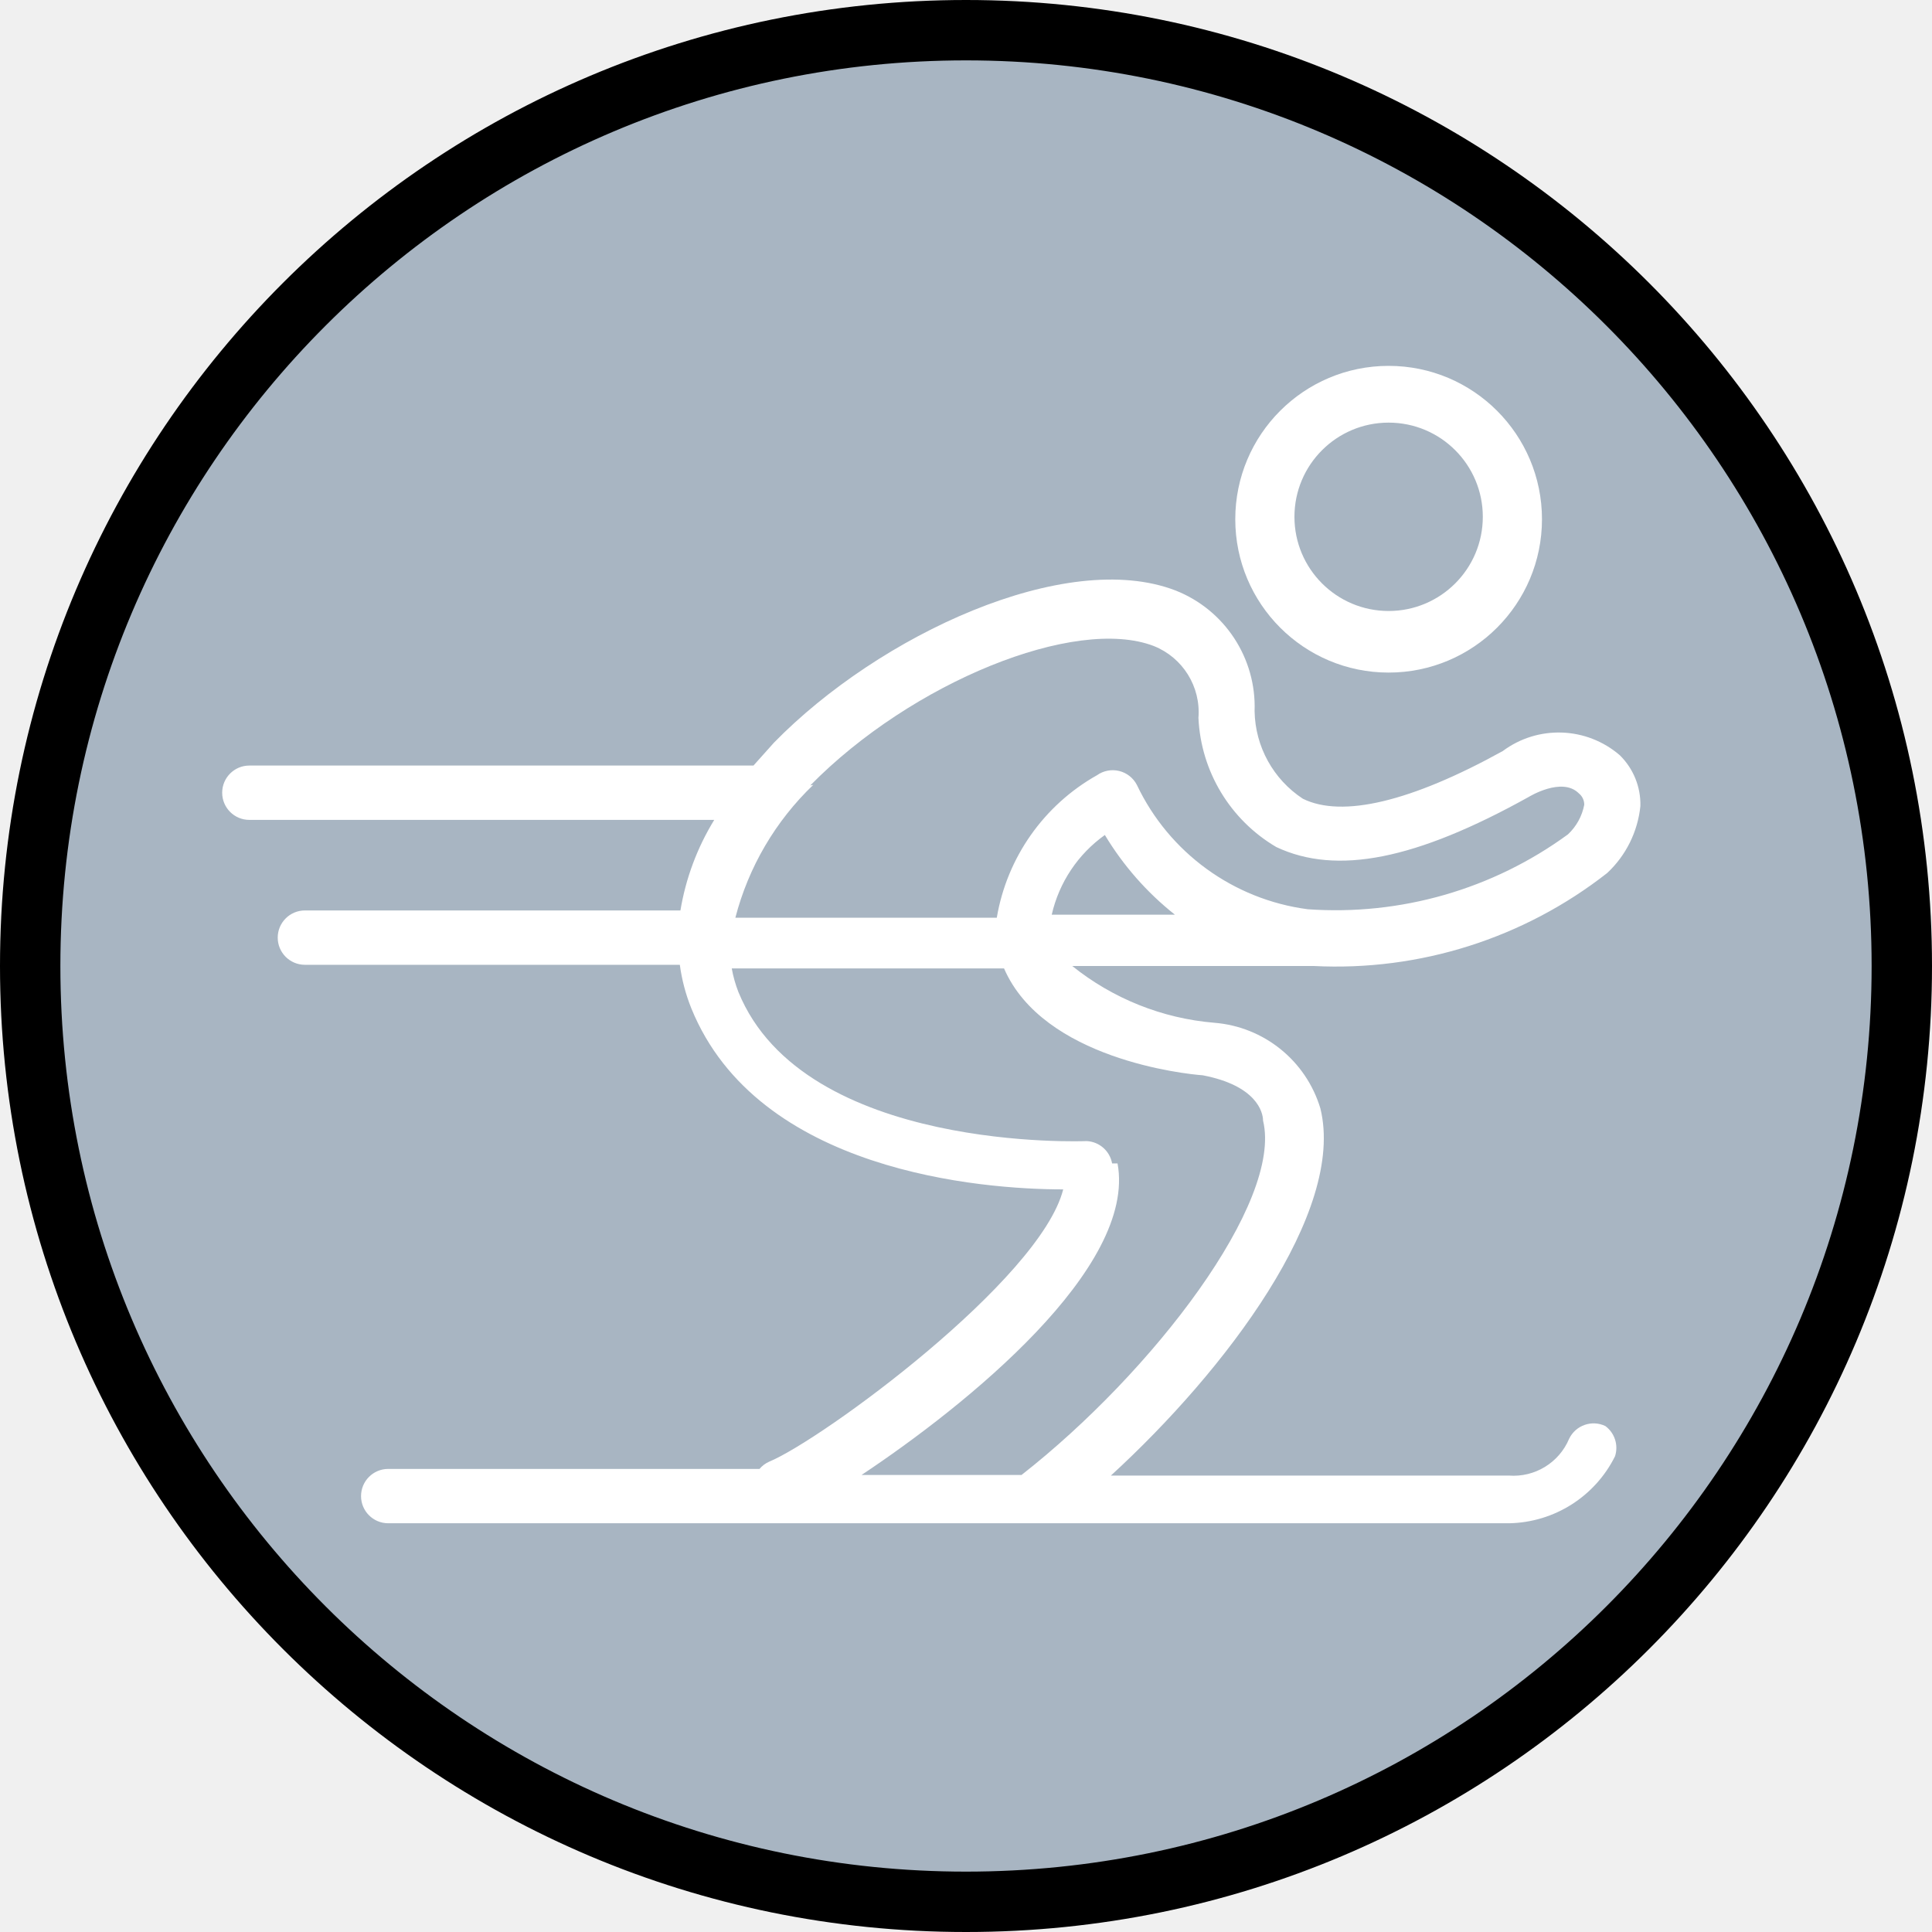
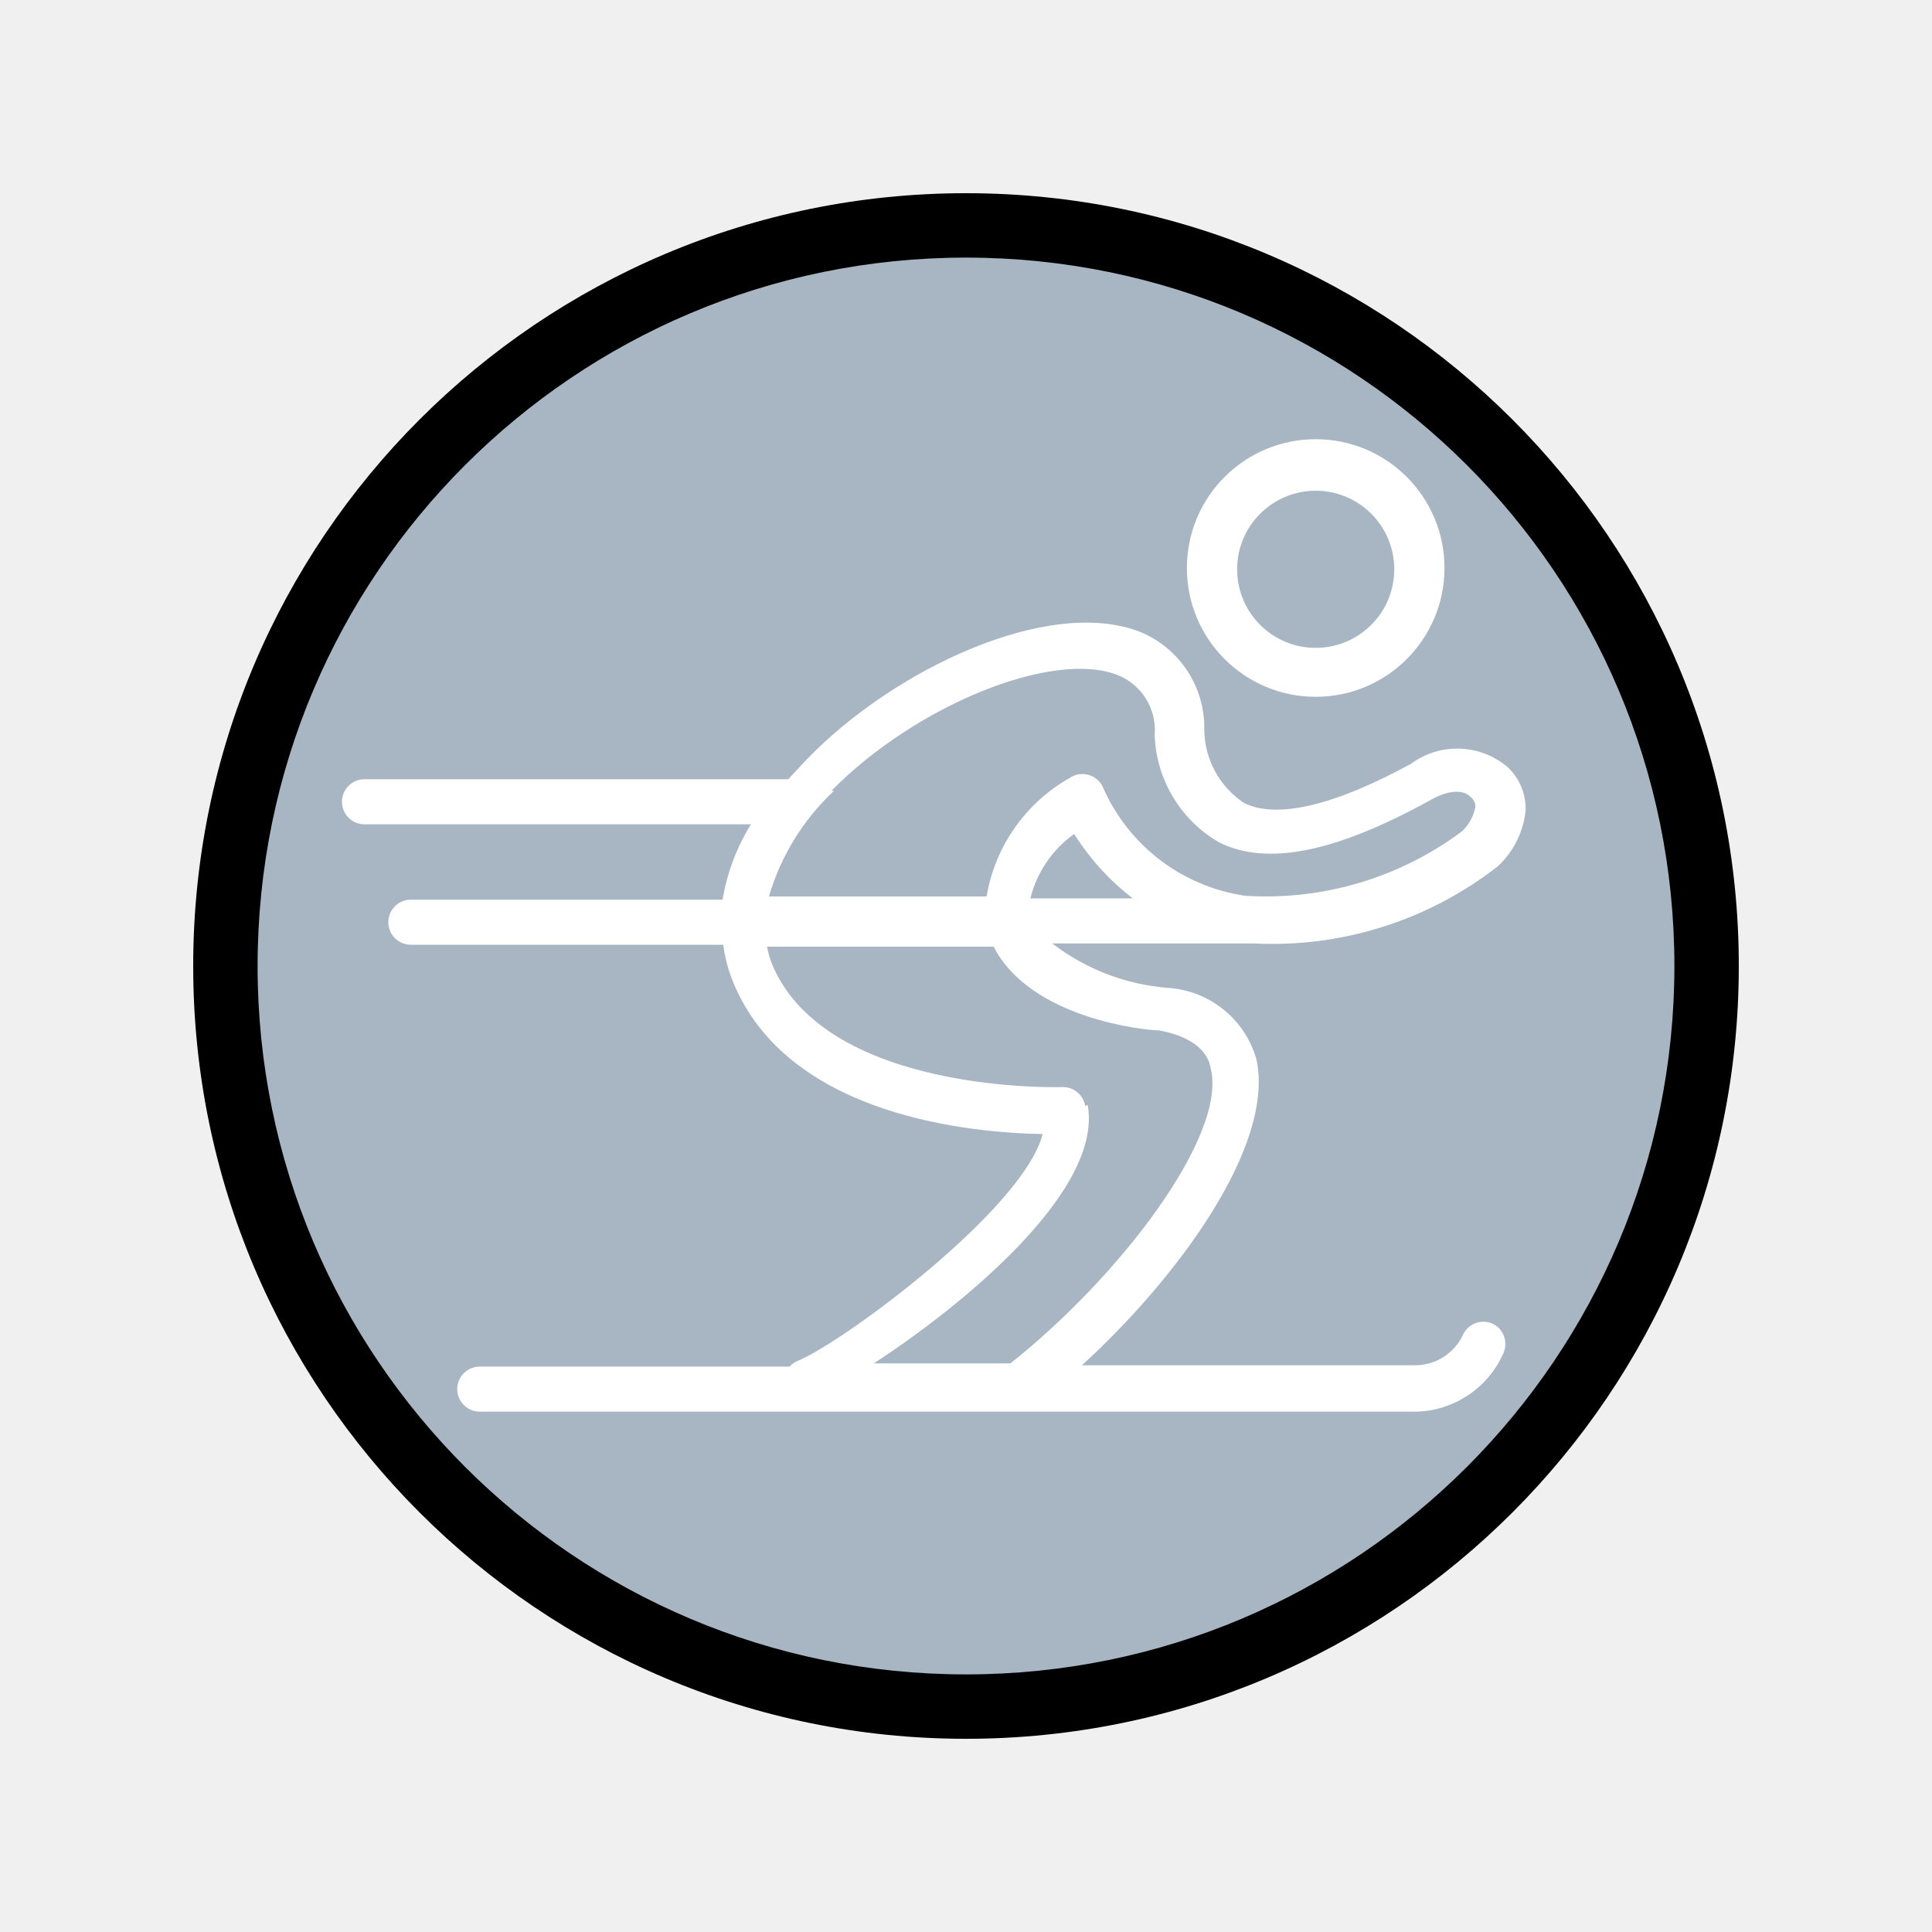
- <svg xmlns="http://www.w3.org/2000/svg" id="Layer_1" data-name="Layer 1" viewBox="0 0 32 32">
-   <path d="M16,31.5A15.5,15.5,0,1,1,31.5,16,15.52,15.52,0,0,1,16,31.5Z" fill="#a8b5c2" />
-   <path d="M16,1A15,15,0,1,1,1,16,15,15,0,0,1,16,1m0-1A16,16,0,1,0,32,16,16,16,0,0,0,16,0Z" />
-   <path d="M23,11.14a2.54,2.54,0,1,0-2.54-2.54A2.54,2.54,0,0,0,23,11.14ZM23,7a1.56,1.56,0,1,1-1.56,1.56A1.56,1.56,0,0,1,23,7Z" fill="#fff" />
-   <path d="M26.59,23.62a.45.45,0,0,0-.6.21,1,1,0,0,1-1,.61H18.4c1.9-1.74,3.89-4.37,3.47-6.08a2,2,0,0,0-1.76-1.42h0A4.33,4.33,0,0,1,17.76,16h4a7.28,7.28,0,0,0,4.86-1.54,1.76,1.76,0,0,0,.55-1.11,1.14,1.14,0,0,0-.34-.84,1.55,1.55,0,0,0-1.94-.07c-1.52.84-2.66,1.11-3.31.79a1.77,1.77,0,0,1-.8-1.45,2.07,2.07,0,0,0-1.31-2c-1.82-.7-4.91.74-6.65,2.52l-.34.38H4.13a.45.45,0,0,0,0,.9h7.7a4.18,4.18,0,0,0-.56,1.5H5.05a.45.45,0,1,0,0,.9h6.21a3,3,0,0,0,.19.72c1.1,2.71,4.81,3,6.16,3-.38,1.5-4,4.15-4.87,4.51a.44.44,0,0,0-.16.12H6.43a.45.45,0,0,0,0,.9H25a2,2,0,0,0,1.75-1.11A.45.45,0,0,0,26.59,23.62Zm-9.17-8.47a2.23,2.23,0,0,1,.88-1.32,4.92,4.92,0,0,0,1.16,1.32Zm-4-2.14c1.68-1.71,4.39-2.81,5.69-2.31a1.18,1.18,0,0,1,.74,1.19v0a2.62,2.62,0,0,0,1.29,2.14c1,.47,2.31.21,4.18-.83,0,0,.55-.34.83-.06a.24.24,0,0,1,.09.19.9.9,0,0,1-.27.49l0,0a6.52,6.52,0,0,1-4.31,1.24A3.66,3.66,0,0,1,18.83,13a.45.45,0,0,0-.66-.16,3.35,3.35,0,0,0-1.66,2.36H12.18A4.67,4.67,0,0,1,13.47,13Zm5,6.26A.45.45,0,0,0,18,18.9s-4.68.2-5.77-2.47a2.09,2.09,0,0,1-.11-.39h4.51c.65,1.5,3,1.75,3.29,1.77.89.17,1,.61,1,.75.33,1.35-1.83,4.17-4,5.87H14.27C16,23.28,18.83,21,18.51,19.27Z" fill="#fff" />
+ <svg xmlns="http://www.w3.org/2000/svg" id="Layer_1" data-name="Layer 1" viewBox="0 0 30 30">
+   <g id="suomenomakoti">
+     <path d="M15,26.5A11.5,11.5,0,1,1,26.5,15,11.51,11.51,0,0,1,15,26.5Z" fill="#a8b5c2" />
+     <path d="M15,4A11,11,0,1,1,4,15,11,11,0,0,1,15,4m0-1A12,12,0,1,0,27,15,12,12,0,0,0,15,3Z" />
+     <path d="M20.43,10.82a2,2,0,1,0-2-2A2,2,0,0,0,20.43,10.82Zm0-3.2a1.22,1.22,0,1,1-1.22,1.22A1.22,1.22,0,0,1,20.43,7.62Z" fill="#fff" />
+     <path d="M23.19,20.56a.35.35,0,0,0-.47.16.82.82,0,0,1-.76.48H16.8c1.48-1.35,3-3.41,2.71-4.75a1.53,1.53,0,0,0-1.37-1.11h0a3.38,3.38,0,0,1-1.8-.69h3.13a5.69,5.69,0,0,0,3.79-1.2,1.37,1.37,0,0,0,.43-.87.89.89,0,0,0-.27-.66,1.21,1.21,0,0,0-1.51-.06c-1.19.65-2.08.86-2.59.61a1.38,1.38,0,0,1-.62-1.13,1.61,1.61,0,0,0-1-1.53c-1.42-.55-3.83.58-5.19,2l-.27.29H5.66a.35.35,0,0,0,0,.7h6a3.26,3.26,0,0,0-.44,1.17H6.38a.35.35,0,0,0,0,.7h4.85a2.35,2.35,0,0,0,.15.57c.86,2.12,3.76,2.35,4.81,2.37-.3,1.17-3.11,3.24-3.8,3.52a.35.35,0,0,0-.13.09H7.45a.35.35,0,0,0,0,.7H22A1.52,1.52,0,0,0,23.35,21,.35.35,0,0,0,23.19,20.56ZM16,13.95a1.74,1.74,0,0,1,.68-1,3.84,3.84,0,0,0,.91,1Zm-3.09-1.67c1.31-1.33,3.43-2.19,4.44-1.8a.92.92,0,0,1,.58.93v0a2,2,0,0,0,1,1.67c.74.37,1.8.16,3.27-.65,0,0,.43-.27.64-.05a.19.19,0,0,1,.07.15.7.7,0,0,1-.21.38l0,0a5.09,5.09,0,0,1-3.36,1,2.86,2.86,0,0,1-2.22-1.7.35.35,0,0,0-.51-.13,2.61,2.61,0,0,0-1.29,1.84H11.94A3.65,3.65,0,0,1,12.95,12.28Zm3.94,4.89a.35.35,0,0,0-.36-.29S12.87,17,12,15a1.63,1.63,0,0,1-.09-.3h3.52C16,15.82,17.79,16,18,16c.69.13.78.47.8.59.26,1.05-1.43,3.25-3.11,4.58H13.57C14.92,20.29,17.13,18.5,16.89,17.16Z" fill="#fff" />
+   </g>
</svg>
